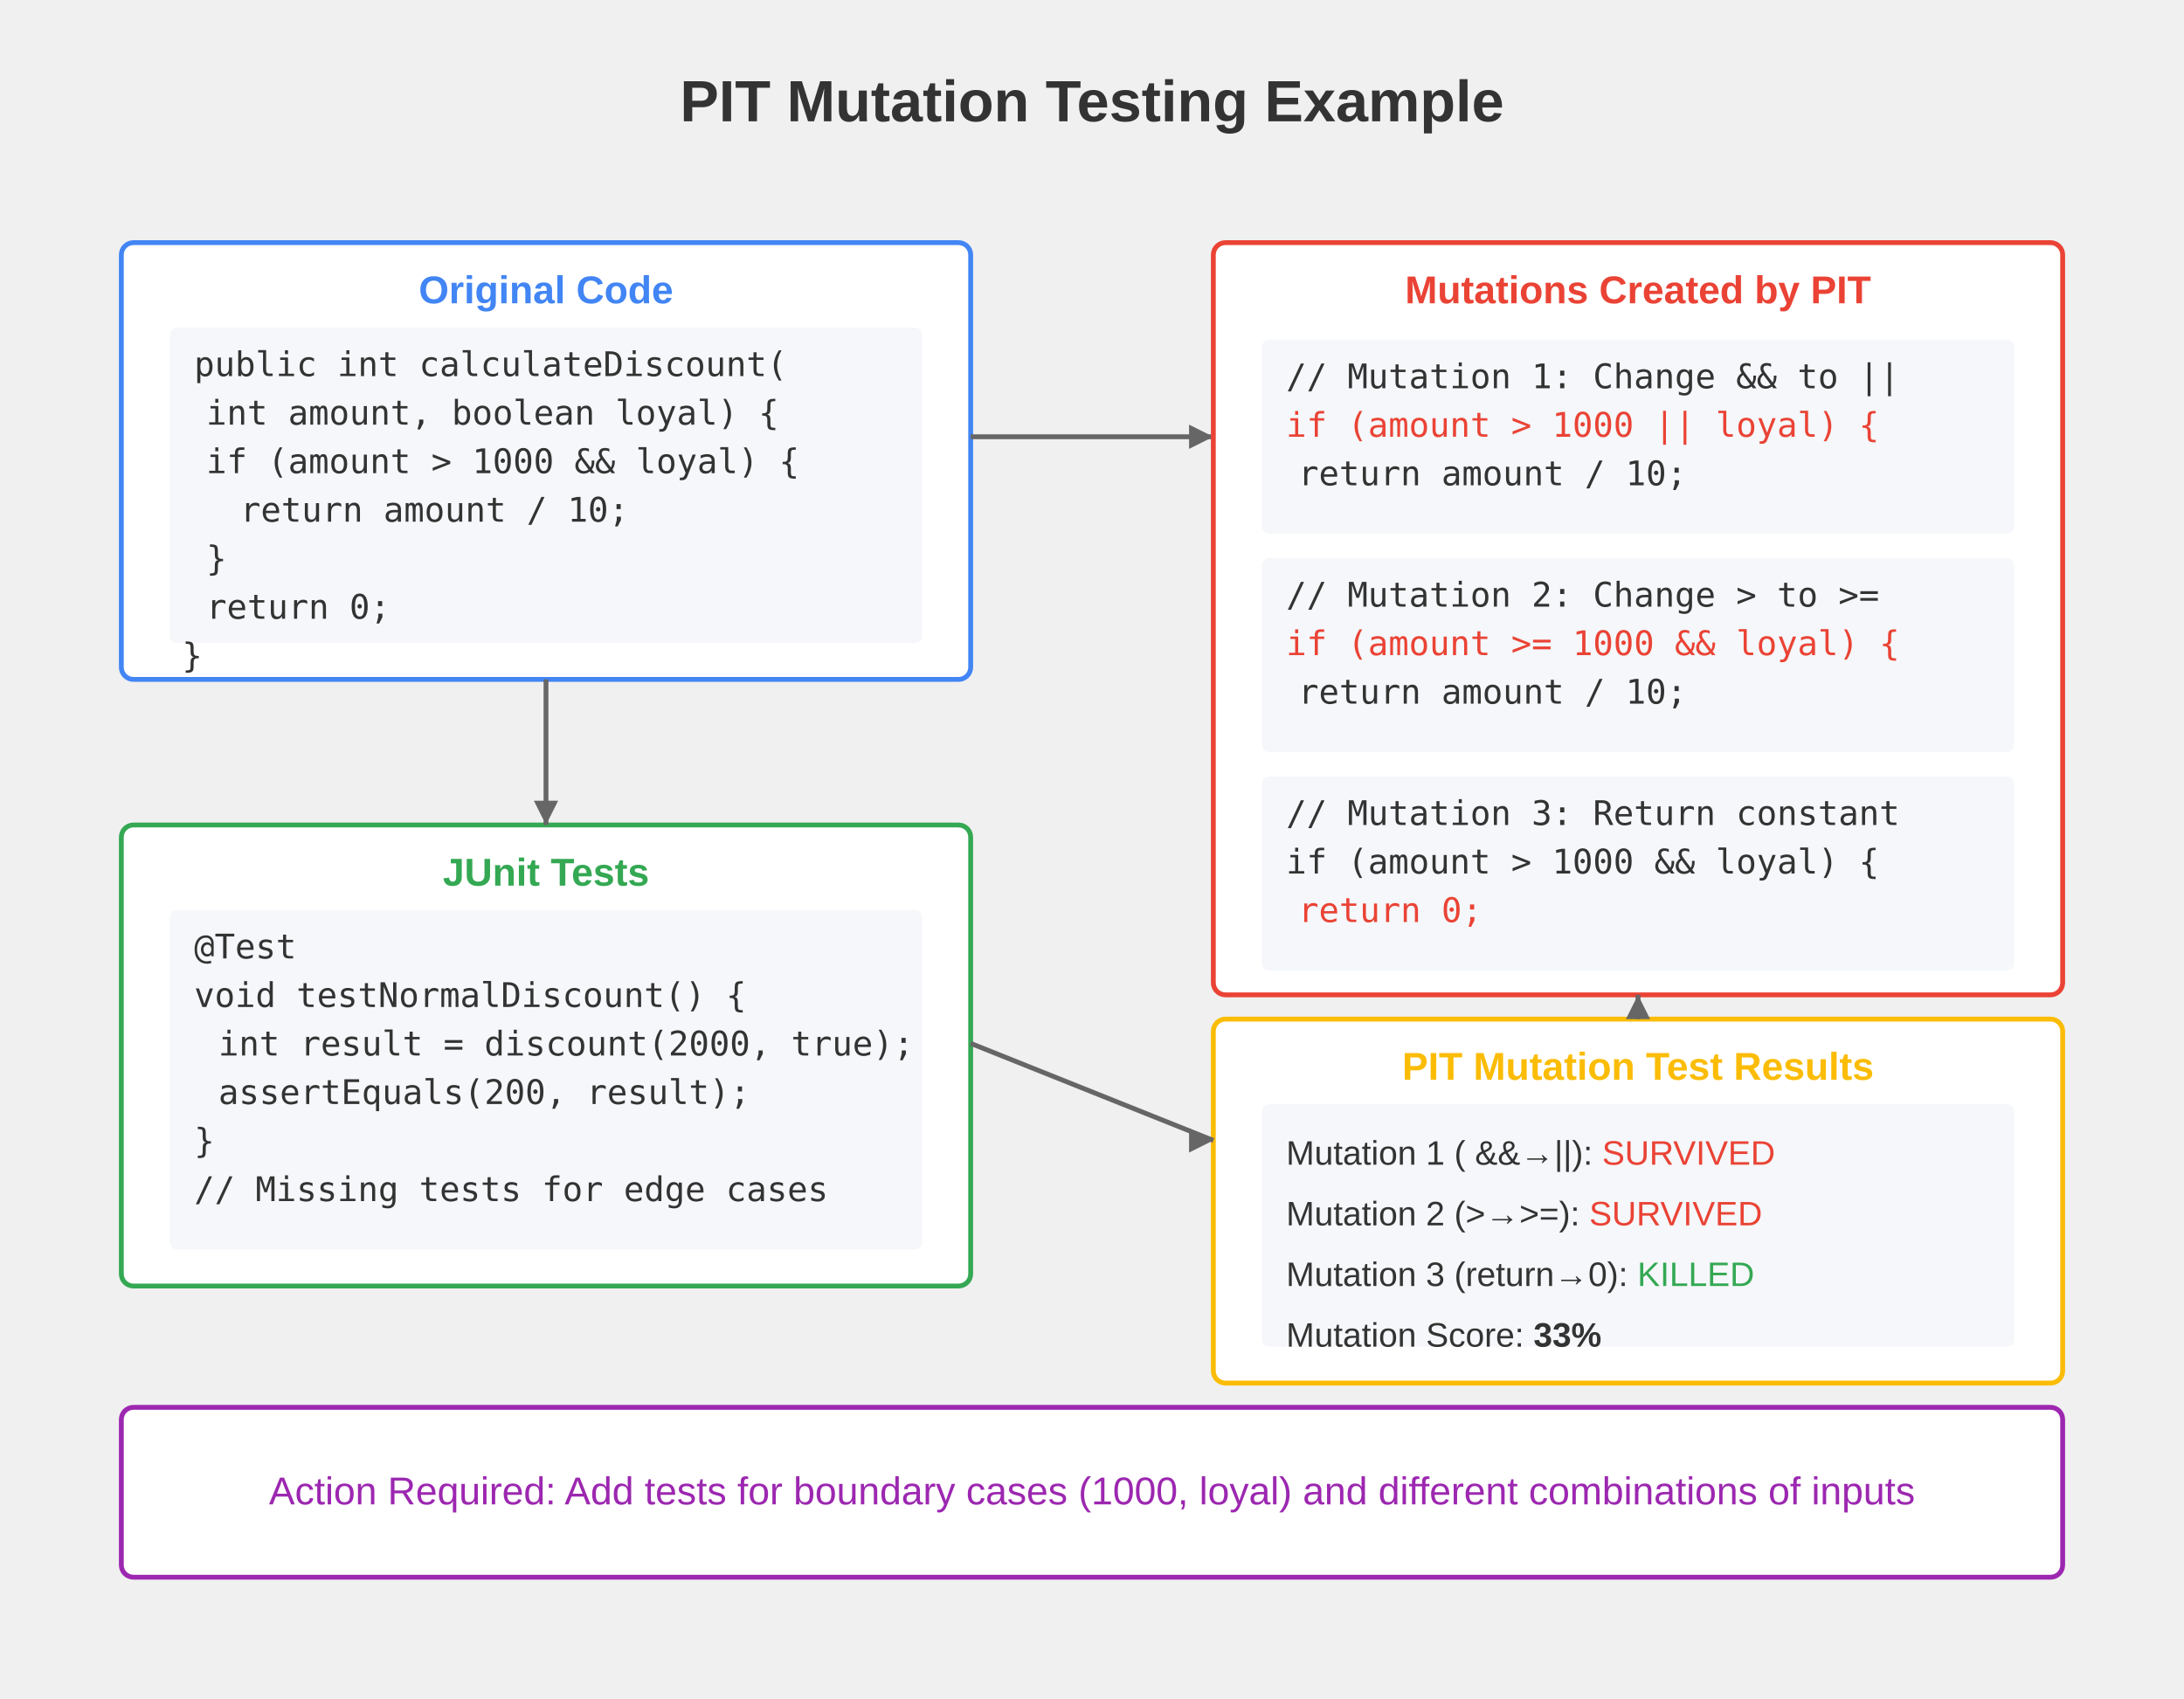
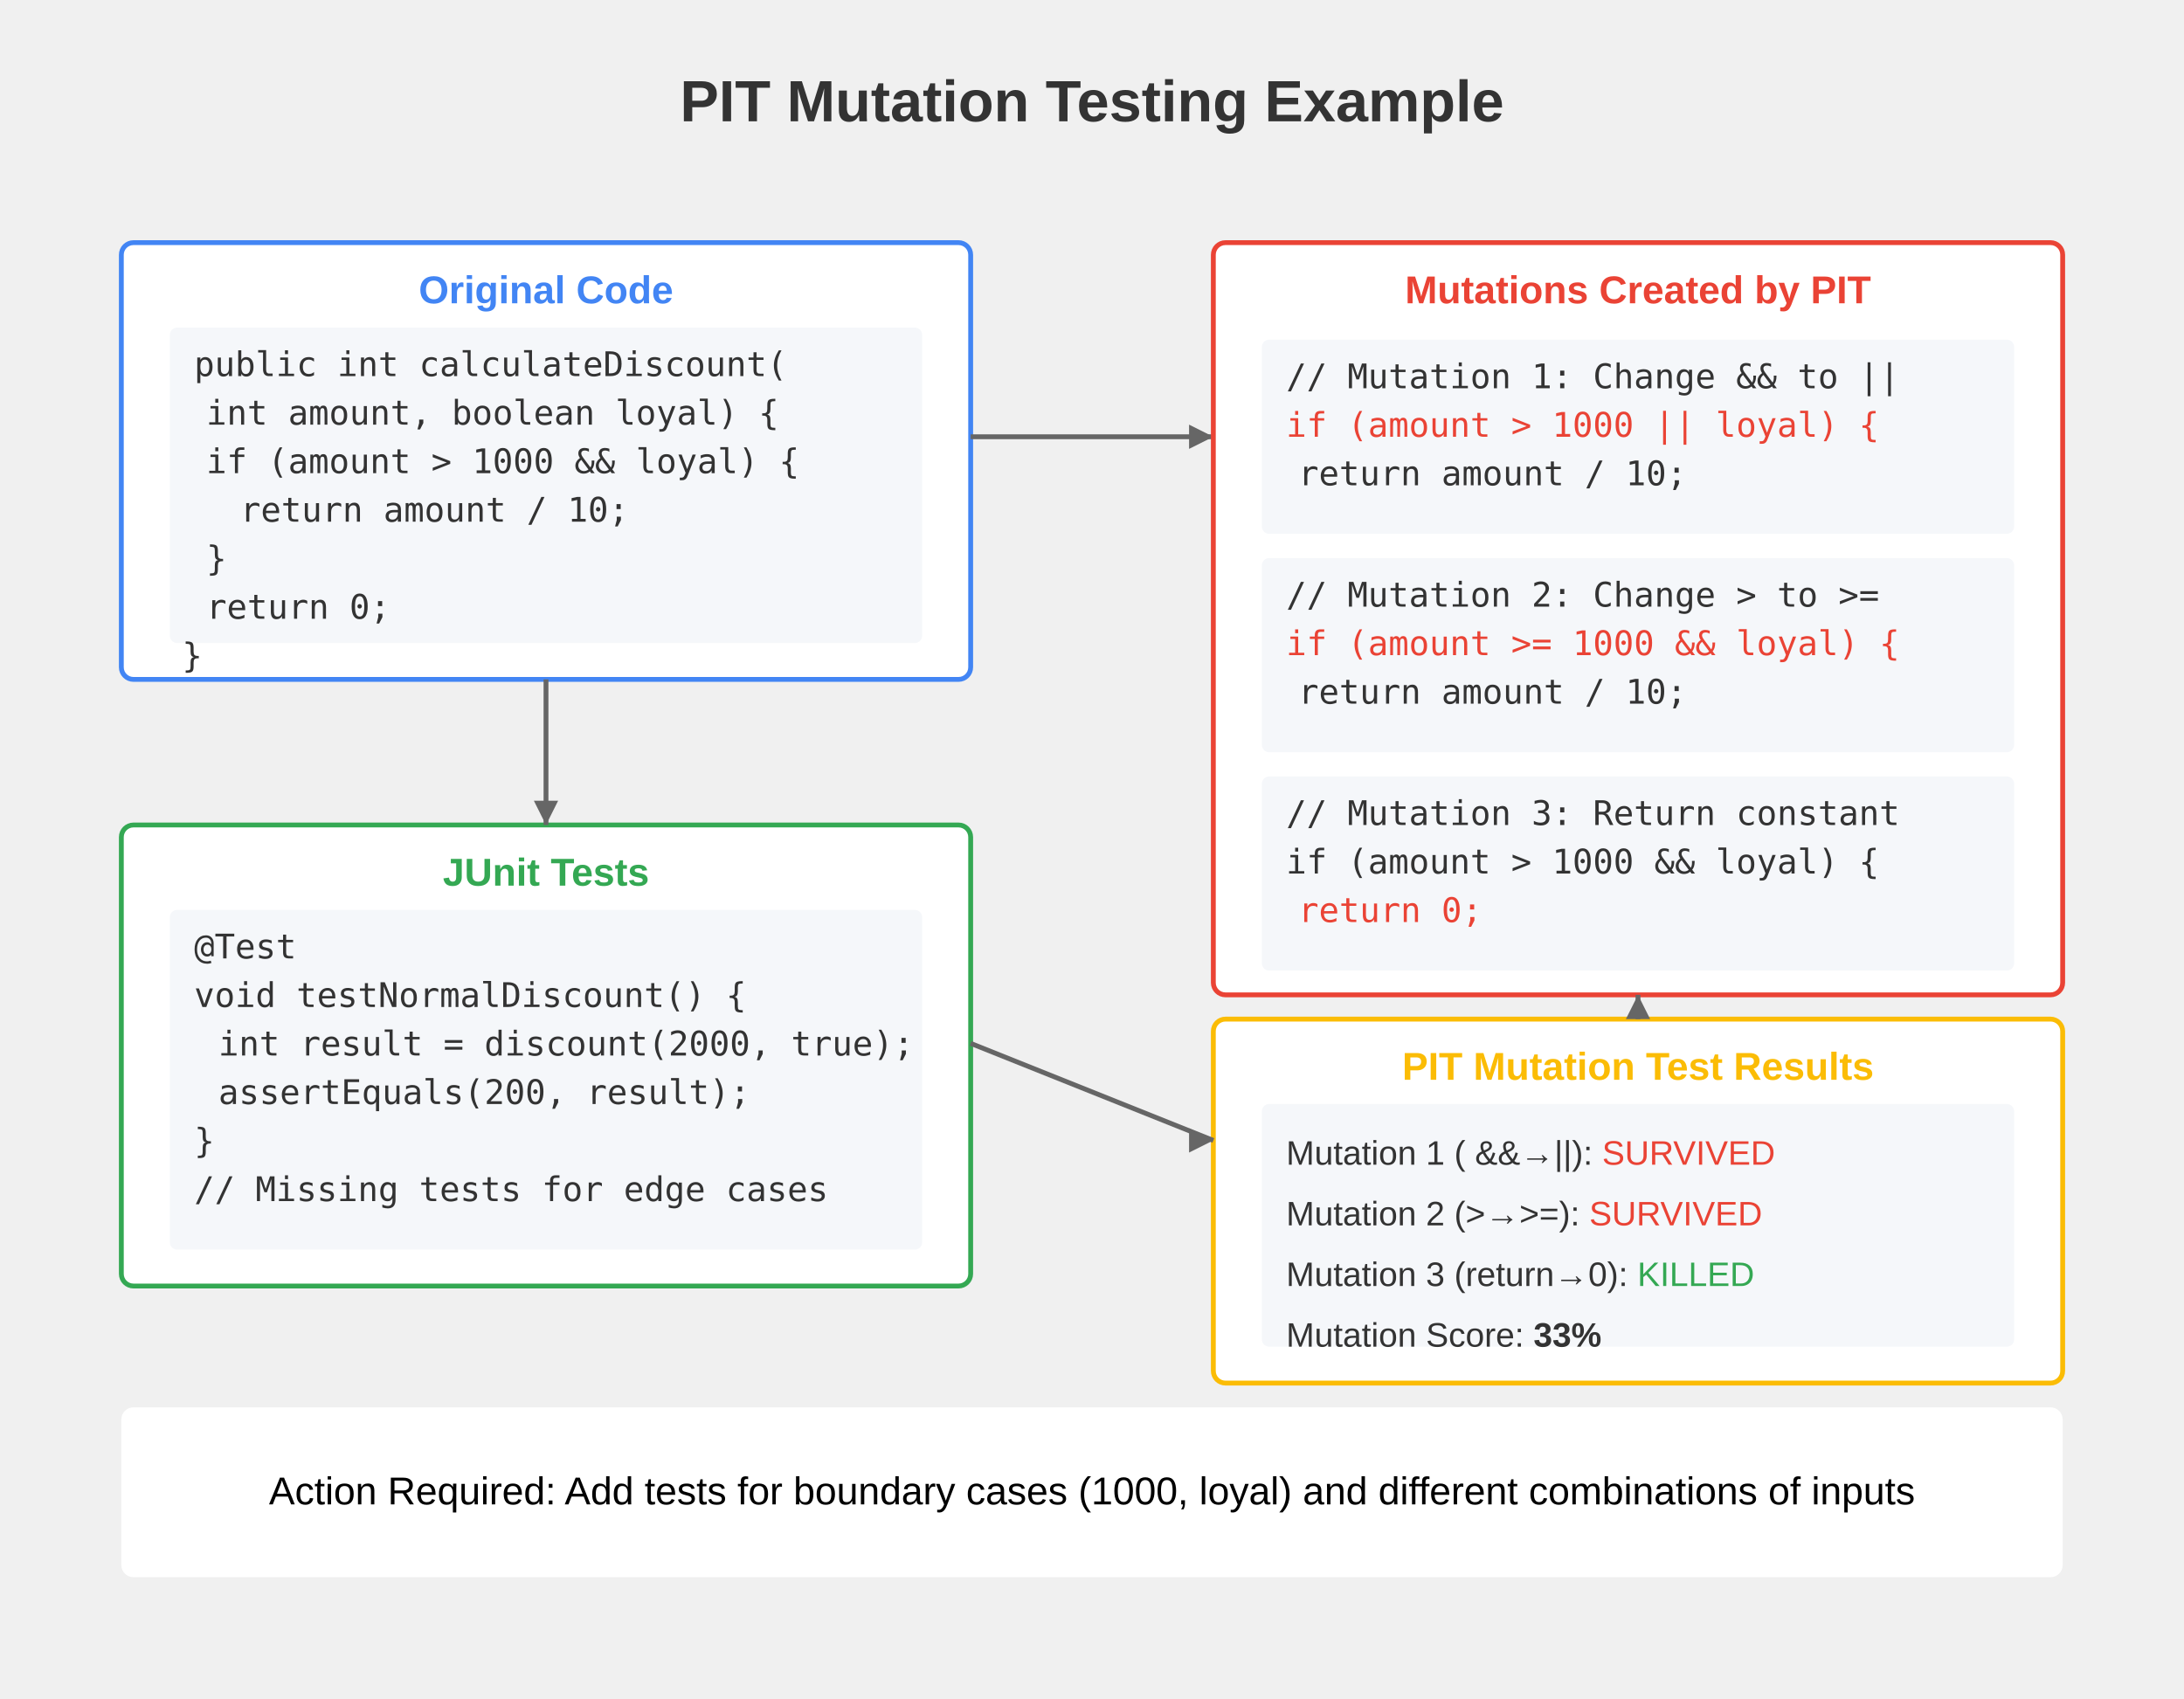
<svg xmlns="http://www.w3.org/2000/svg" viewBox="0 0 900 700">
  <rect width="900" height="700" fill="#0000" rx="5" ry="5" />
  <text x="450" y="50" font-family="Arial, sans-serif" font-size="24" text-anchor="middle" font-weight="bold" fill="#333">PIT Mutation Testing Example</text>
  <rect x="50" y="100" width="350" height="180" fill="#fff" stroke="#4285f4" stroke-width="2" rx="5" ry="5" />
  <text x="225" y="125" font-family="Arial, sans-serif" font-size="16" text-anchor="middle" font-weight="bold" fill="#4285f4">Original Code</text>
  <rect x="70" y="135" width="310" height="130" fill="#f5f7fa" rx="3" ry="3" />
  <text font-family="Consolas, monospace" font-size="14" fill="#333">
    <tspan x="80" y="155">public int calculateDiscount(</tspan>
    <tspan x="85" y="175">  int amount, boolean loyal) {</tspan>
    <tspan x="85" y="195">  if (amount &gt; 1000 &amp;&amp; loyal) {</tspan>
    <tspan x="99" y="215">    return amount / 10;</tspan>
    <tspan x="85" y="235">  }</tspan>
    <tspan x="85" y="255">  return 0;</tspan>
    <tspan x="75" y="275">}</tspan>
  </text>
  <path d="M400 180 L500 180" stroke="#666" stroke-width="2" fill="none" />
  <polygon points="500,180 490,175 490,185" fill="#666" />
  <rect x="500" y="100" width="350" height="310" fill="#fff" stroke="#ea4335" stroke-width="2" rx="5" ry="5" />
  <text x="675" y="125" font-family="Arial, sans-serif" font-size="16" text-anchor="middle" font-weight="bold" fill="#ea4335">Mutations Created by PIT</text>
  <rect x="520" y="140" width="310" height="80" fill="#f5f7fa" rx="3" ry="3" />
  <text font-family="Consolas, monospace" font-size="14" fill="#333">
    <tspan x="530" y="160">// Mutation 1: Change &amp;&amp; to ||</tspan>
    <tspan x="530" y="180" fill="#ea4335">if (amount &gt; 1000 || loyal) {</tspan>
    <tspan x="535" y="200">  return amount / 10;</tspan>
  </text>
  <rect x="520" y="230" width="310" height="80" fill="#f5f7fa" rx="3" ry="3" />
  <text font-family="Consolas, monospace" font-size="14" fill="#333">
    <tspan x="530" y="250">// Mutation 2: Change &gt; to &gt;=</tspan>
    <tspan x="530" y="270" fill="#ea4335">if (amount &gt;= 1000  &amp;&amp; loyal) {</tspan>
    <tspan x="535" y="290">  return amount / 10;</tspan>
  </text>
  <rect x="520" y="320" width="310" height="80" fill="#f5f7fa" rx="3" ry="3" />
  <text font-family="Consolas, monospace" font-size="14" fill="#333">
    <tspan x="530" y="340">// Mutation 3: Return constant</tspan>
    <tspan x="530" y="360">if (amount &gt; 1000  &amp;&amp; loyal) {</tspan>
    <tspan x="535" y="380" fill="#ea4335">  return 0;</tspan>
  </text>
  <rect x="50" y="340" width="350" height="190" fill="#fff" stroke="#34a853" stroke-width="2" rx="5" ry="5" />
  <text x="225" y="365" font-family="Arial, sans-serif" font-size="16" text-anchor="middle" font-weight="bold" fill="#34a853">JUnit Tests</text>
  <rect x="70" y="375" width="310" height="140" fill="#f5f7fa" rx="3" ry="3" />
  <text font-family="Consolas, monospace" font-size="14" fill="#333">
    <tspan x="80" y="395">@Test</tspan>
    <tspan x="80" y="415">void testNormalDiscount() {</tspan>
    <tspan x="90" y="435">  int result = discount(2000, true);</tspan>
    <tspan x="90" y="455">  assertEquals(200, result);</tspan>
    <tspan x="80" y="475">}</tspan>
    <tspan x="80" y="495">// Missing tests for edge cases</tspan>
  </text>
  <rect x="500" y="420" width="350" height="150" fill="#fff" stroke="#fbbc05" stroke-width="2" rx="5" ry="5" />
  <text x="675" y="445" font-family="Arial, sans-serif" font-size="16" text-anchor="middle" font-weight="bold" fill="#fbbc05">PIT Mutation Test Results</text>
  <rect x="520" y="455" width="310" height="100" fill="#f5f7fa" rx="3" ry="3" />
  <text font-family="Arial, sans-serif" font-size="14" fill="#333">
    <tspan x="530" y="480">Mutation 1 ( &amp;&amp;→||): <tspan fill="#ea4335">SURVIVED</tspan>
    </tspan>
    <tspan x="530" y="505">Mutation 2 (&gt;→&gt;=): <tspan fill="#ea4335">SURVIVED</tspan>
    </tspan>
    <tspan x="530" y="530">Mutation 3 (return→0): <tspan fill="#34a853">KILLED</tspan>
    </tspan>
    <tspan x="530" y="555">Mutation Score: <tspan font-weight="bold">33%</tspan>
    </tspan>
  </text>
-   <rect x="50" y="580" width="800" height="70" fill="#fff" stroke="#9c27b0" stroke-width="2" rx="5" ry="5" />
-   <text x="450" y="620" font-family="Arial, sans-serif" font-size="16" text-anchor="middle" fill="#9c27b0">Action Required: Add tests for boundary cases (1000, loyal) and different combinations of inputs</text>
+   <rect x="50" y="580" width="800" height="70" fill="#fff" stroke-width="2" rx="5" ry="5" />
+   <text x="450" y="620" font-family="Arial, sans-serif" font-size="16" text-anchor="middle">Action Required: Add tests for boundary cases (1000, loyal) and different combinations of inputs</text>
  <path d="M225 280 L225 340" stroke="#666" stroke-width="2" fill="none" />
  <polygon points="225,340 220,330 230,330" fill="#666" />
  <path d="M400 430 L500 470" stroke="#666" stroke-width="2" fill="none" />
  <polygon points="500,470 490,465 490,475" fill="#666" />
  <path d="M675 420 L675 410" stroke="#666" stroke-width="2" fill="none" />
  <polygon points="675,410 670,420 680,420" fill="#666" />
</svg>
